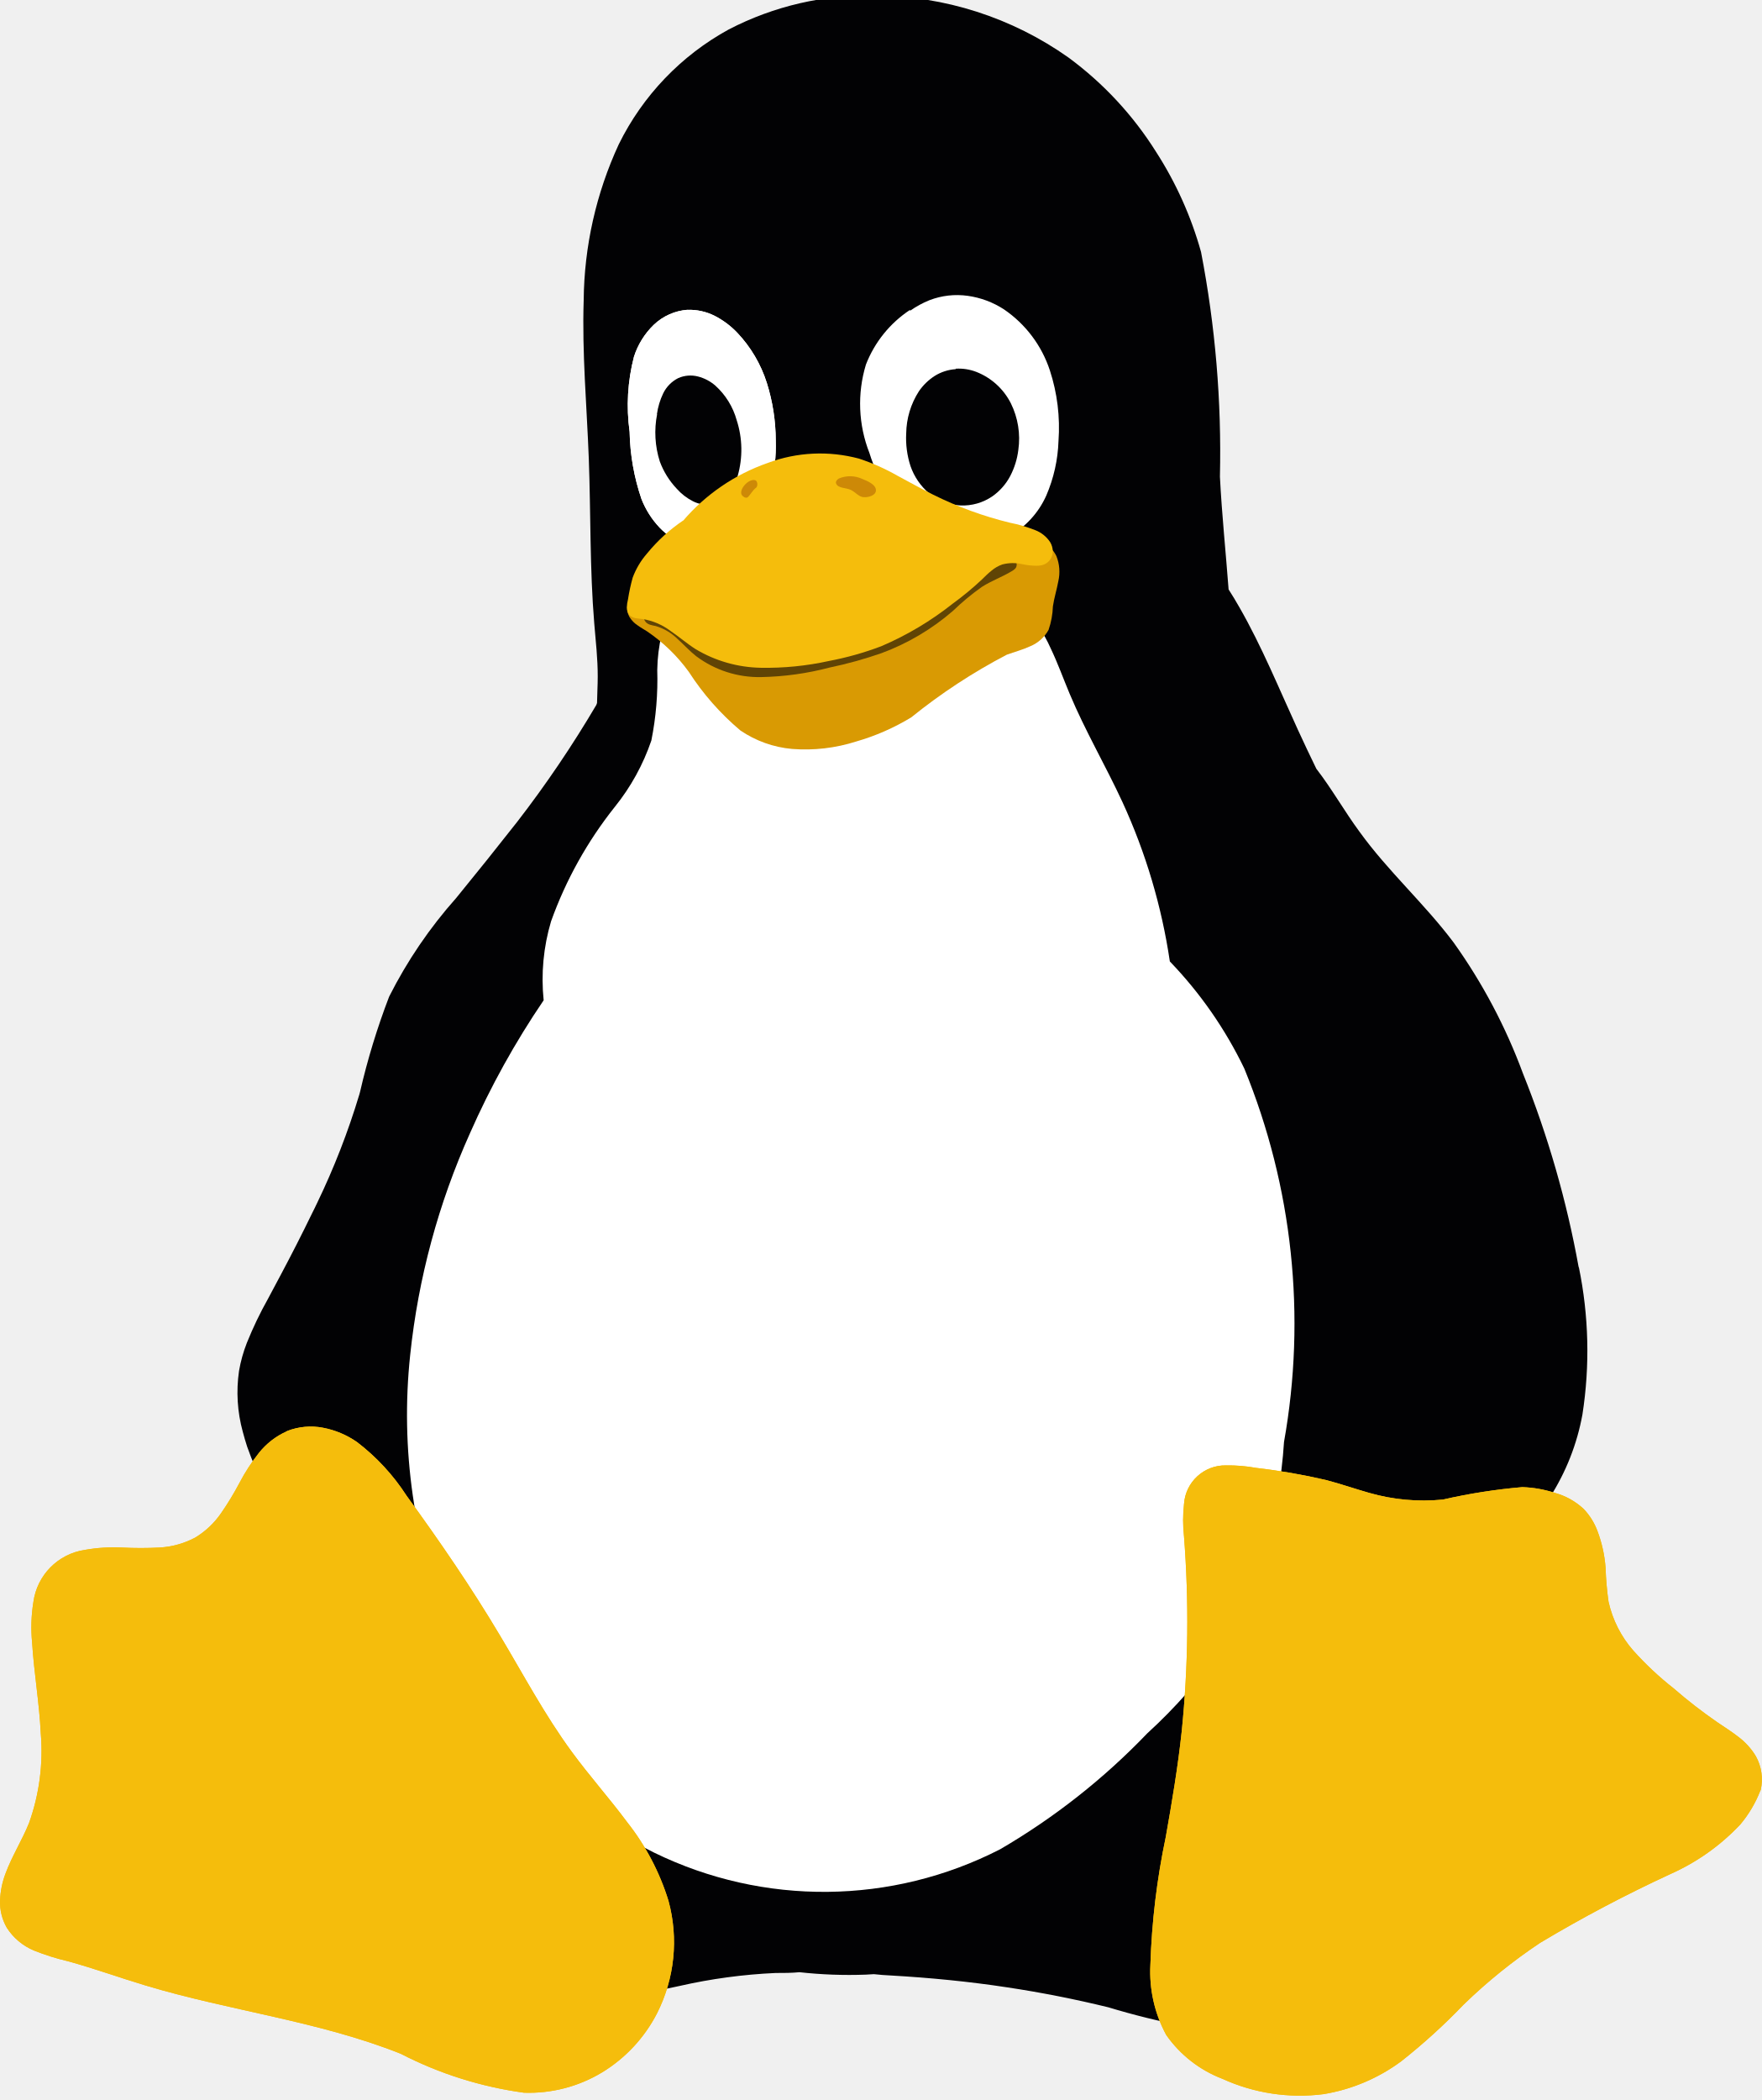
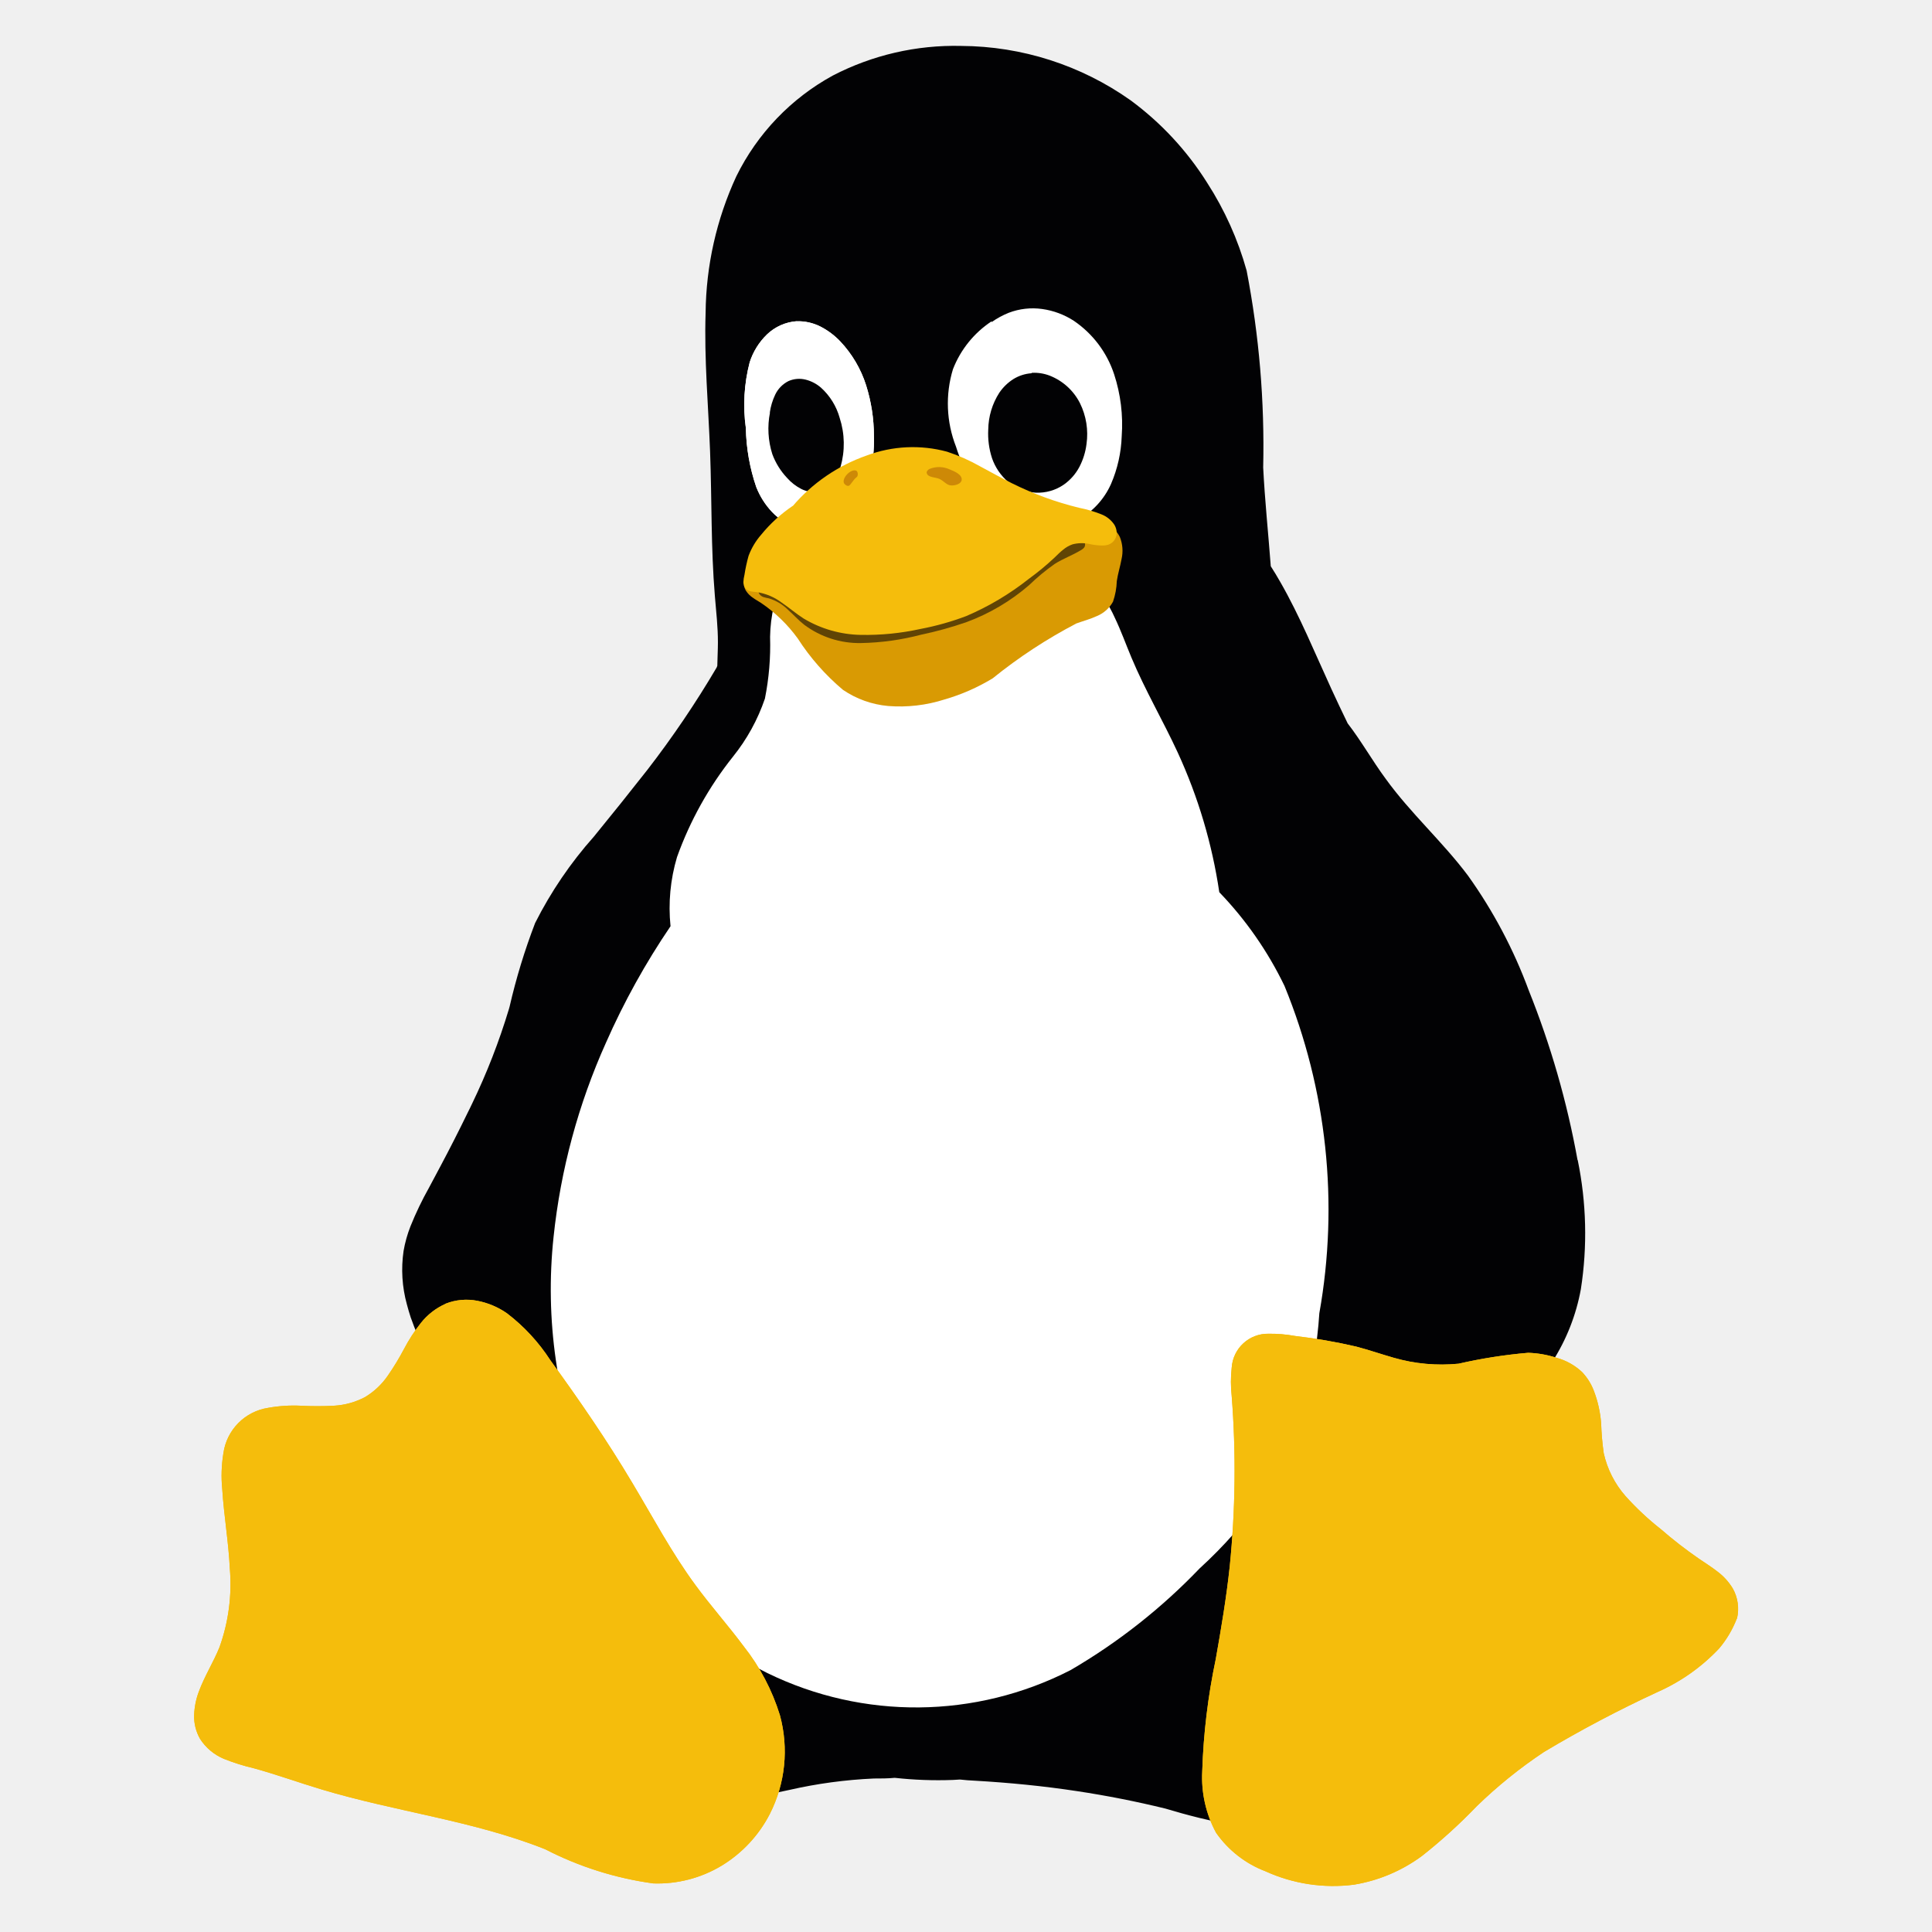
- <svg xmlns="http://www.w3.org/2000/svg" id="b1f0cd52-3ebf-40f7-bd2c-de8826bece89" viewBox="0 0 406.6 484.61" style="transform: translateY(-1px);">
+ <svg xmlns="http://www.w3.org/2000/svg" width="256" height="256" id="b1f0cd52-3ebf-40f7-bd2c-de8826bece89" viewBox="-12.115 -12.115 430.83 508.841">
  <path d="M272.26,72.52a26.67,26.67,0,0,0-10.2,12.64,31.08,31.08,0,0,0,.81,20.39,33.83,33.83,0,0,0,12.05,17.19,22.07,22.07,0,0,0,9.84,3.81,18,18,0,0,0,10.35-1.8,20.06,20.06,0,0,0,8.58-9.37,34.64,34.64,0,0,0,2.82-12.6,42.54,42.54,0,0,0-2-16.31A27.36,27.36,0,0,0,293.9,72.41a20.52,20.52,0,0,0-8.34-3.12,17.76,17.76,0,0,0-8.84,1,22,22,0,0,0-4.49,2.45" transform="translate(-62.18 -0.02)" style="fill:#fff" />
  <path d="M426.55,293.46a229.34,229.34,0,0,0-12.86-44.72,128.23,128.23,0,0,0-16-30.22C391,209.59,382.53,202.06,376,193c-3.47-4.69-6.41-9.94-10-14.58q-2.2-4.52-4.3-9.09c-4.34-9.45-8.28-19.14-13.43-28.12-.81-1.42-1.64-2.81-2.52-4.17-.65-8.66-1.56-17.3-2-26a243.89,243.89,0,0,0-4.36-51.87A84.57,84.57,0,0,0,329,36.05a79.49,79.49,0,0,0-20.16-21.72A77.86,77.86,0,0,0,264.21,0a69.74,69.74,0,0,0-33.82,7.81A60.85,60.85,0,0,0,205,34.32a87.61,87.61,0,0,0-8.1,36c-.4,12.18.72,24.37,1.18,36.57.47,12.67.21,25.39,1.26,38,.34,4.08.81,8.14.8,12.24,0,2-.13,4.09-.16,6.12l-.16.44a259.16,259.16,0,0,1-18.28,27q-6.94,8.84-14.06,17.55A106,106,0,0,0,152,231a164.19,164.19,0,0,0-6.72,22l-.17.62a170.47,170.47,0,0,1-9.73,25c-.36.75-.74,1.56-1.1,2.25q-3.52,7.25-7.31,14.36l-2.92,5.48a87.43,87.43,0,0,0-4.89,10.19,33.17,33.17,0,0,0-1.81,6.48,34.21,34.21,0,0,0,.87,14.06c.3,1.15.64,2.29,1,3.41a74.11,74.11,0,0,0,4.25,9.81c.75,1.45,1.57,2.89,2.33,4.31l.7,1c.78,1.36,1.58,2.69,2.41,4l.09.16c.95,1.49,1.93,3,2.94,4.42l.14.2q1.55,2.15,3.13,4.27a113.08,113.08,0,0,0,21.46,42.76c-1.56,2.73-3,5.5-4.56,8.2a123.91,123.91,0,0,0-13.56,25.65,30.87,30.87,0,0,0-1,14.38,20.67,20.67,0,0,0,7.09,12.36,21.52,21.52,0,0,0,8.58,4,38.13,38.13,0,0,0,9.47.83,153.75,153.75,0,0,0,35.41-7q10.38-2.73,20.89-4.88a125.06,125.06,0,0,1,22.2-3c1.85,0,3.69,0,5.52-.18a104.1,104.1,0,0,0,15.29.56l1.88-.11c1.32.16,2.65.24,4,.31,9,.52,17.94,1.39,26.81,2.74q11.73,1.77,23.27,4.59a178.32,178.32,0,0,0,36.4,7,40.11,40.11,0,0,0,9.72-.77,21.6,21.6,0,0,0,8.81-4A20.67,20.67,0,0,0,380,454.05a30.83,30.83,0,0,0-1.06-14.4,119.37,119.37,0,0,0-13.81-25.57c-2-3.32-3.8-6.71-5.75-10a177.17,177.17,0,0,0,22-30.58,30,30,0,0,0,11.13-1.4A46.68,46.68,0,0,0,416,354.52a26.82,26.82,0,0,0,3.92-8,53,53,0,0,0,7.5-19.09,95.65,95.65,0,0,0-.83-34Z" transform="translate(-62.18 -0.02)" style="fill:#020204" />
  <path d="M218.36,140.14a19.28,19.28,0,0,0-3.48,7.36,38.32,38.32,0,0,0-1,8.12,71.75,71.75,0,0,1-1.36,16.28,50.2,50.2,0,0,1-8.42,15.3,92.49,92.49,0,0,0-14.73,26.43,47,47,0,0,0-1.71,18.22,193,193,0,0,0-17,30.67,167.55,167.55,0,0,0-13.8,51.12,130.43,130.43,0,0,0,9.19,63.78,104.49,104.49,0,0,0,27.21,37.92,93.44,93.44,0,0,0,19.89,13.2,89.18,89.18,0,0,0,79.89-.78A155.48,155.48,0,0,0,327,401a118.75,118.75,0,0,0,17.19-19.53,109.56,109.56,0,0,0,14.35-47.69,155.39,155.39,0,0,0-9.17-86.19,95.19,95.19,0,0,0-17.18-24.7,135.46,135.46,0,0,0-10.94-36.78c-3.88-8.4-8.6-16.42-12.19-25-1.47-3.5-2.75-7.09-4.39-10.51a31.56,31.56,0,0,0-6.4-9.38,26.45,26.45,0,0,0-10-5.81,43.37,43.37,0,0,0-11.47-2c-7.81-.39-15.62.62-23.34.31-6.25-.25-12.36-1.32-18.54-1a28.47,28.47,0,0,0-9.07,1.9,18.27,18.27,0,0,0-7.45,5.39m2.52-67.52A12.66,12.66,0,0,0,213.05,76a17.76,17.76,0,0,0-4.55,7.35,44.5,44.5,0,0,0-1,17.31,51.08,51.08,0,0,0,2.73,15.5,20.44,20.44,0,0,0,4.21,6.63,14.42,14.42,0,0,0,6.71,4,13.69,13.69,0,0,0,7.32-.26,15.94,15.94,0,0,0,6.25-3.81A21.1,21.1,0,0,0,240,113.4a36.85,36.85,0,0,0,1.23-10.71,44.56,44.56,0,0,0-2.06-13.31,30.05,30.05,0,0,0-6.81-11.56,19.4,19.4,0,0,0-5.22-3.91,13,13,0,0,0-6.33-1.39m51.43,0a26.67,26.67,0,0,0-10.2,12.64,31.08,31.08,0,0,0,.81,20.39,33.83,33.83,0,0,0,12.05,17.19,22.07,22.07,0,0,0,9.84,3.81,18,18,0,0,0,10.35-1.8,20.06,20.06,0,0,0,8.58-9.37,34.64,34.64,0,0,0,2.82-12.6,42.54,42.54,0,0,0-2-16.31A27.36,27.36,0,0,0,293.9,72.41a20.52,20.52,0,0,0-8.34-3.12,17.76,17.76,0,0,0-8.84,1,22,22,0,0,0-4.49,2.45" transform="translate(-62.18 -0.02)" style="fill:#fff" />
  <path d="M282.73,86.21a10.44,10.44,0,0,0-4.81,1.56,12.8,12.8,0,0,0-3.66,3.56,18.4,18.4,0,0,0-2.92,9.69,20.73,20.73,0,0,0,1,7.58,14.42,14.42,0,0,0,4.27,6.25,12.39,12.39,0,0,0,7.22,2.81,12.08,12.08,0,0,0,7.43-2.13,13.29,13.29,0,0,0,4.1-4.68,17.74,17.74,0,0,0,1.86-6A18.41,18.41,0,0,0,295.5,94.1a15.11,15.11,0,0,0-8-7.27,11.38,11.38,0,0,0-4.69-.73" transform="translate(-62.18 -0.02)" style="fill:#020204" />
  <path d="M220.86,72.52A12.66,12.66,0,0,0,213.05,76a17.76,17.76,0,0,0-4.55,7.35,44.5,44.5,0,0,0-1,17.31,51.08,51.08,0,0,0,2.73,15.5,20.44,20.44,0,0,0,4.21,6.63,14.42,14.42,0,0,0,6.71,4,13.69,13.69,0,0,0,7.32-.26,15.94,15.94,0,0,0,6.25-3.81A21.1,21.1,0,0,0,240,113.4a36.85,36.85,0,0,0,1.23-10.71,44.56,44.56,0,0,0-2.06-13.31,30.05,30.05,0,0,0-6.81-11.56,19.4,19.4,0,0,0-5.22-3.91,13,13,0,0,0-6.33-1.39" transform="translate(-62.18 -0.02)" style="fill:#fff" />
  <path d="M213.85,96.58a22,22,0,0,0,.62,10.94,18.44,18.44,0,0,0,3.88,6.25,12.73,12.73,0,0,0,3.78,2.93,7,7,0,0,0,4.69.6,6.91,6.91,0,0,0,3.62-2.44,12,12,0,0,0,2-4A22.05,22.05,0,0,0,232.22,98a16.79,16.79,0,0,0-4.94-8,9.82,9.82,0,0,0-4-2.1,7,7,0,0,0-4.53.36,7.7,7.7,0,0,0-3.5,3.54,16.28,16.28,0,0,0-1.45,4.82" transform="translate(-62.18 -0.02)" style="fill:#020204" />
  <path d="M207,142.12a4.54,4.54,0,0,0,.53,1.38,6.17,6.17,0,0,0,1.83,1.84c.68.5,1.42.9,2.14,1.36a38.79,38.79,0,0,1,9.67,9.37,60.42,60.42,0,0,0,11.9,13.52A25.13,25.13,0,0,0,245,173.85a38.7,38.7,0,0,0,14.81-1.72,52.28,52.28,0,0,0,12.7-5.57,133,133,0,0,1,22.05-14.46c1.81-.65,3.68-1.14,5.42-1.95a8.54,8.54,0,0,0,4.22-3.78,18.52,18.52,0,0,0,1-5.42c.28-1.95.9-3.86,1.25-5.8a9.74,9.74,0,0,0-.45-5.82,7.55,7.55,0,0,0-3.43-3.41,11.71,11.71,0,0,0-4.68-1.17,69.53,69.53,0,0,0-9.77,1c-4.32.39-8.67-.16-13,0-5.39.16-10.72,1.37-16.11,1.56-6.15.3-12.3-.66-18.45-.91a38.14,38.14,0,0,0-8,.38,18.38,18.38,0,0,0-7.4,2.86,71.37,71.37,0,0,0-5.81,5.18,14.67,14.67,0,0,1-3.21,2.21,8.29,8.29,0,0,1-3.76.89,6.1,6.1,0,0,0-2,0,2.81,2.81,0,0,0-1,.65,6.3,6.3,0,0,0-.78,1,17.54,17.54,0,0,0-1.42,2.54" transform="translate(-62.18 -0.02)" style="fill:#d99a03" />
  <path d="M220.58,128.5c-2.17,1.31-4.3,2.71-6.36,4.19a7.76,7.76,0,0,0-2.73,2.76,6.51,6.51,0,0,0-.5,2.72,25.78,25.78,0,0,1,0,2.78c-.08.62-.25,1.25-.29,1.89a3.34,3.34,0,0,0,.1.94,1.94,1.94,0,0,0,.45.82,2.28,2.28,0,0,0,1.06.61,11.83,11.83,0,0,0,1.21.28,12,12,0,0,1,5,2.94c1.47,1.31,2.79,2.8,4.32,4a24.21,24.21,0,0,0,15,4.84,67,67,0,0,0,15.81-2.2,96,96,0,0,0,12-3.33A53.51,53.51,0,0,0,282.12,142a56.23,56.23,0,0,1,6.74-5.58c2.18-1.38,4.68-2.28,6.86-3.6a3.6,3.6,0,0,0,.57-.39,1.62,1.62,0,0,0,.44-.53,1.58,1.58,0,0,0,0-1.17,3.19,3.19,0,0,0-.48-1,7.44,7.44,0,0,0-.92-.94,14.79,14.79,0,0,0-8.53-3c-3.13-.23-6.15,0-9.16-.57a59.84,59.84,0,0,1-8.28-2.41,60.68,60.68,0,0,0-8.8-2.14,58.18,58.18,0,0,0-21.17.52,62,62,0,0,0-18.75,7.31" transform="translate(-62.18 -0.02)" style="fill:#604405" />
  <path d="M219.89,121.11a38.73,38.73,0,0,0-8.37,7.64,18,18,0,0,0-3.31,5.56,43.25,43.25,0,0,0-1.08,5,9.28,9.28,0,0,0-.28,1.89,3.34,3.34,0,0,0,.14.94,2.23,2.23,0,0,0,.48.83,2.7,2.7,0,0,0,1.41.7c.52.11,1.05.12,1.56.19a14.63,14.63,0,0,1,6.53,2.78c2,1.36,3.78,2.92,5.8,4.2a30.32,30.32,0,0,0,15,4.28,67.43,67.43,0,0,0,15.7-1.56,71.66,71.66,0,0,0,12.11-3.41,72.3,72.3,0,0,0,16.5-9.83,68.81,68.81,0,0,0,6.73-5.57c.72-.69,1.41-1.41,2.17-2a7.9,7.9,0,0,1,2.56-1.48,9.6,9.6,0,0,1,4.49-.08,15.91,15.91,0,0,0,3.37.39,5,5,0,0,0,1.67-.26,3.42,3.42,0,0,0,1.38-1,3.32,3.32,0,0,0,.72-2.07,4.21,4.21,0,0,0-.61-2.13,7.23,7.23,0,0,0-3.44-2.76,33.45,33.45,0,0,0-5.87-1.72,84.91,84.91,0,0,1-17.68-6.46c-2.79-1.39-5.51-2.92-8.28-4.4a48.66,48.66,0,0,0-8.79-3.91,34.58,34.58,0,0,0-21.17,1,45.34,45.34,0,0,0-19.52,13.36" transform="translate(-62.18 -0.02)" style="fill:#f5bd0c" />
  <path d="M255.14,112.53c.37,1.22,2.33,1,3.45,1.56s1.79,1.57,2.89,1.66,2.72-.37,2.86-1.42c.19-1.39-1.84-2.28-3.12-2.78a6.69,6.69,0,0,0-5.42-.11C255.42,111.66,255,112.13,255.14,112.53Zm-18.64-.69c-1.45-.47-3.84,2.08-3.12,3.39.22.36.87.82,1.31.58s1.22-1.69,1.94-2.19c.54-.35.43-1.6-.13-1.78Z" transform="translate(-62.18 -0.02)" style="fill:#cd8907" />
  <path d="M468.45,414.31a27.74,27.74,0,0,1-4.59,7.73,50.07,50.07,0,0,1-16.14,11.45,318.89,318.89,0,0,0-30.05,15.86A123.91,123.91,0,0,0,400,463.61a140.43,140.43,0,0,1-14.4,13.08,41.43,41.43,0,0,1-17.94,7.59,43,43,0,0,1-23.32-3.53,28,28,0,0,1-13-10.15,30.62,30.62,0,0,1-3.64-16.19,169,169,0,0,1,3.55-29.48c1.44-8.11,2.81-16.24,3.69-24.44a252,252,0,0,0,.52-44.88,33.77,33.77,0,0,1,0-7.52,9.55,9.55,0,0,1,9.71-8.91,35.83,35.83,0,0,1,6.93.58,145.23,145.23,0,0,1,16.14,2.8c3.32.87,6.57,2,9.9,2.95a45.4,45.4,0,0,0,17.08,1.56,133.08,133.08,0,0,1,18.31-2.87,26.83,26.83,0,0,1,7.48,1.31,15.93,15.93,0,0,1,6.72,3.75,14.82,14.82,0,0,1,3.13,5,30.26,30.26,0,0,1,1.9,8.56,73,73,0,0,0,.68,7.81,25.48,25.48,0,0,0,5.74,11.31,73.35,73.35,0,0,0,9.28,8.69,113.53,113.53,0,0,0,10.07,7.81c1.65,1.13,3.36,2.19,4.92,3.42a15.64,15.64,0,0,1,4,4.44,11,11,0,0,1,1.11,7.81" transform="translate(-62.18 -0.02)" style="fill:#f5bd0c" />
  <path d="M468.45,414.31a27.74,27.74,0,0,1-4.59,7.73,50.07,50.07,0,0,1-16.14,11.45,318.89,318.89,0,0,0-30.05,15.86A123.91,123.91,0,0,0,400,463.61a140.43,140.43,0,0,1-14.4,13.08,41.43,41.43,0,0,1-17.94,7.59,43,43,0,0,1-23.32-3.53,28,28,0,0,1-13-10.15,30.62,30.62,0,0,1-3.64-16.19,169,169,0,0,1,3.55-29.48c1.44-8.11,2.81-16.24,3.69-24.44a252,252,0,0,0,.52-44.88,33.77,33.77,0,0,1,0-7.52,9.55,9.55,0,0,1,9.71-8.91,35.83,35.83,0,0,1,6.93.58,145.23,145.23,0,0,1,16.14,2.8c3.32.87,6.57,2,9.9,2.95a45.4,45.4,0,0,0,17.08,1.56,133.08,133.08,0,0,1,18.31-2.87,26.83,26.83,0,0,1,7.48,1.31,15.93,15.93,0,0,1,6.72,3.75,14.82,14.82,0,0,1,3.13,5,30.26,30.26,0,0,1,1.9,8.56,73,73,0,0,0,.68,7.81,25.48,25.48,0,0,0,5.74,11.31,73.35,73.35,0,0,0,9.28,8.69,113.53,113.53,0,0,0,10.07,7.81c1.65,1.13,3.36,2.19,4.92,3.42a15.64,15.64,0,0,1,4,4.44,11,11,0,0,1,1.11,7.81M128.43,331.26a14.91,14.91,0,0,1,8.33-.76,20.46,20.46,0,0,1,7.81,3.29A49,49,0,0,1,156,346.15c7.63,10.5,15,21.22,21.61,32.34,5.39,9,10.34,18.36,16.58,26.84,4.06,5.54,8.65,10.68,12.75,16.19a55.86,55.86,0,0,1,9.53,18.14,36.31,36.31,0,0,1-2.66,26,34.32,34.32,0,0,1-12.68,13.61,32.71,32.71,0,0,1-18,4.68,88.07,88.07,0,0,1-28.48-9c-18.89-7.53-39.42-9.89-58.89-15.75-6-1.79-11.87-3.94-17.89-5.59A53.65,53.65,0,0,1,70,451.13a13.75,13.75,0,0,1-6.25-5.25,11.79,11.79,0,0,1-1.56-6.25,19.38,19.38,0,0,1,1.26-6.25c1.47-4,3.83-7.69,5.43-11.67A49.17,49.17,0,0,0,71.59,401c-.34-7-1.56-13.94-2-20.94a36.31,36.31,0,0,1,.3-9.37,14.06,14.06,0,0,1,11.83-12,38.31,38.31,0,0,1,8.62-.55,83.38,83.38,0,0,0,8.66,0,19.89,19.89,0,0,0,8.26-2.31,19.51,19.51,0,0,0,5.94-5.61,67.67,67.67,0,0,0,4.25-7,43.91,43.91,0,0,1,4.47-6.89,17.1,17.1,0,0,1,6.43-5" transform="translate(-62.18 -0.02)" style="fill:#f5bd0c" />
  <path d="M128.43,331.26a14.91,14.91,0,0,1,8.33-.76,20.46,20.46,0,0,1,7.81,3.29A49,49,0,0,1,156,346.15c7.63,10.5,15,21.22,21.61,32.34,5.39,9,10.34,18.36,16.58,26.84,4.06,5.54,8.65,10.68,12.75,16.19a55.86,55.86,0,0,1,9.53,18.14,36.31,36.31,0,0,1-2.66,26,34.32,34.32,0,0,1-12.68,13.61,32.71,32.71,0,0,1-18,4.68,88.07,88.07,0,0,1-28.48-9c-18.89-7.53-39.42-9.89-58.89-15.75-6-1.8-11.87-3.94-17.89-5.59A53.65,53.65,0,0,1,70,451.13a13.75,13.75,0,0,1-6.25-5.25,11.82,11.82,0,0,1-1.56-6.25,19.38,19.38,0,0,1,1.26-6.25c1.47-4,3.83-7.69,5.43-11.67A49.17,49.17,0,0,0,71.59,401c-.34-7-1.56-13.94-2-20.94a36.31,36.31,0,0,1,.3-9.37,14.06,14.06,0,0,1,11.83-12,38.31,38.31,0,0,1,8.62-.55,83.38,83.38,0,0,0,8.66,0,19.89,19.89,0,0,0,8.26-2.31,19.51,19.51,0,0,0,5.94-5.61,68.73,68.73,0,0,0,4.25-7,43.91,43.91,0,0,1,4.47-6.89,17.1,17.1,0,0,1,6.43-5" transform="translate(-62.18 -0.02)" style="fill:#f5bd0c" />
  <path d="M132.56,335.84a12.78,12.78,0,0,1,7.54-.5,17.79,17.79,0,0,1,6.83,3.34,43.44,43.44,0,0,1,9.55,11.86c6.48,10.5,12.81,21.1,18.75,31.92a210.75,210.75,0,0,0,14.42,24c3.68,5,7.9,9.51,11.67,14.42a48.73,48.73,0,0,1,8.79,16.2,31.91,31.91,0,0,1-2.43,23.21A30.9,30.9,0,0,1,196,472.5a30.1,30.1,0,0,1-16.45,4.06,92.06,92.06,0,0,1-26.08-8.07c-16.48-6-34.37-6.78-51.24-11.46-6.07-1.63-12-3.84-18.07-5.37a55.79,55.79,0,0,1-8-2.31,13,13,0,0,1-6.36-5.16,11.36,11.36,0,0,1-1.37-6,18.44,18.44,0,0,1,1.33-6c1.47-3.86,3.78-7.35,5.26-11.21a43.16,43.16,0,0,0,2.11-18.49c-.42-6.25-1.56-12.42-1.87-18.65a32,32,0,0,1,.37-8.35,14.36,14.36,0,0,1,3.75-7.35,14.56,14.56,0,0,1,8.13-3.77,38.14,38.14,0,0,1,9.06,0,59.84,59.84,0,0,0,9.08.42,17,17,0,0,0,8.59-2.62,17.3,17.3,0,0,0,5.3-6.25,66.57,66.57,0,0,0,3.22-7.53,35.68,35.68,0,0,1,3.62-7.36,14.21,14.21,0,0,1,6.25-5.28" transform="translate(-62.18 -0.02)" style="fill:#f5bd0c" />
</svg>
